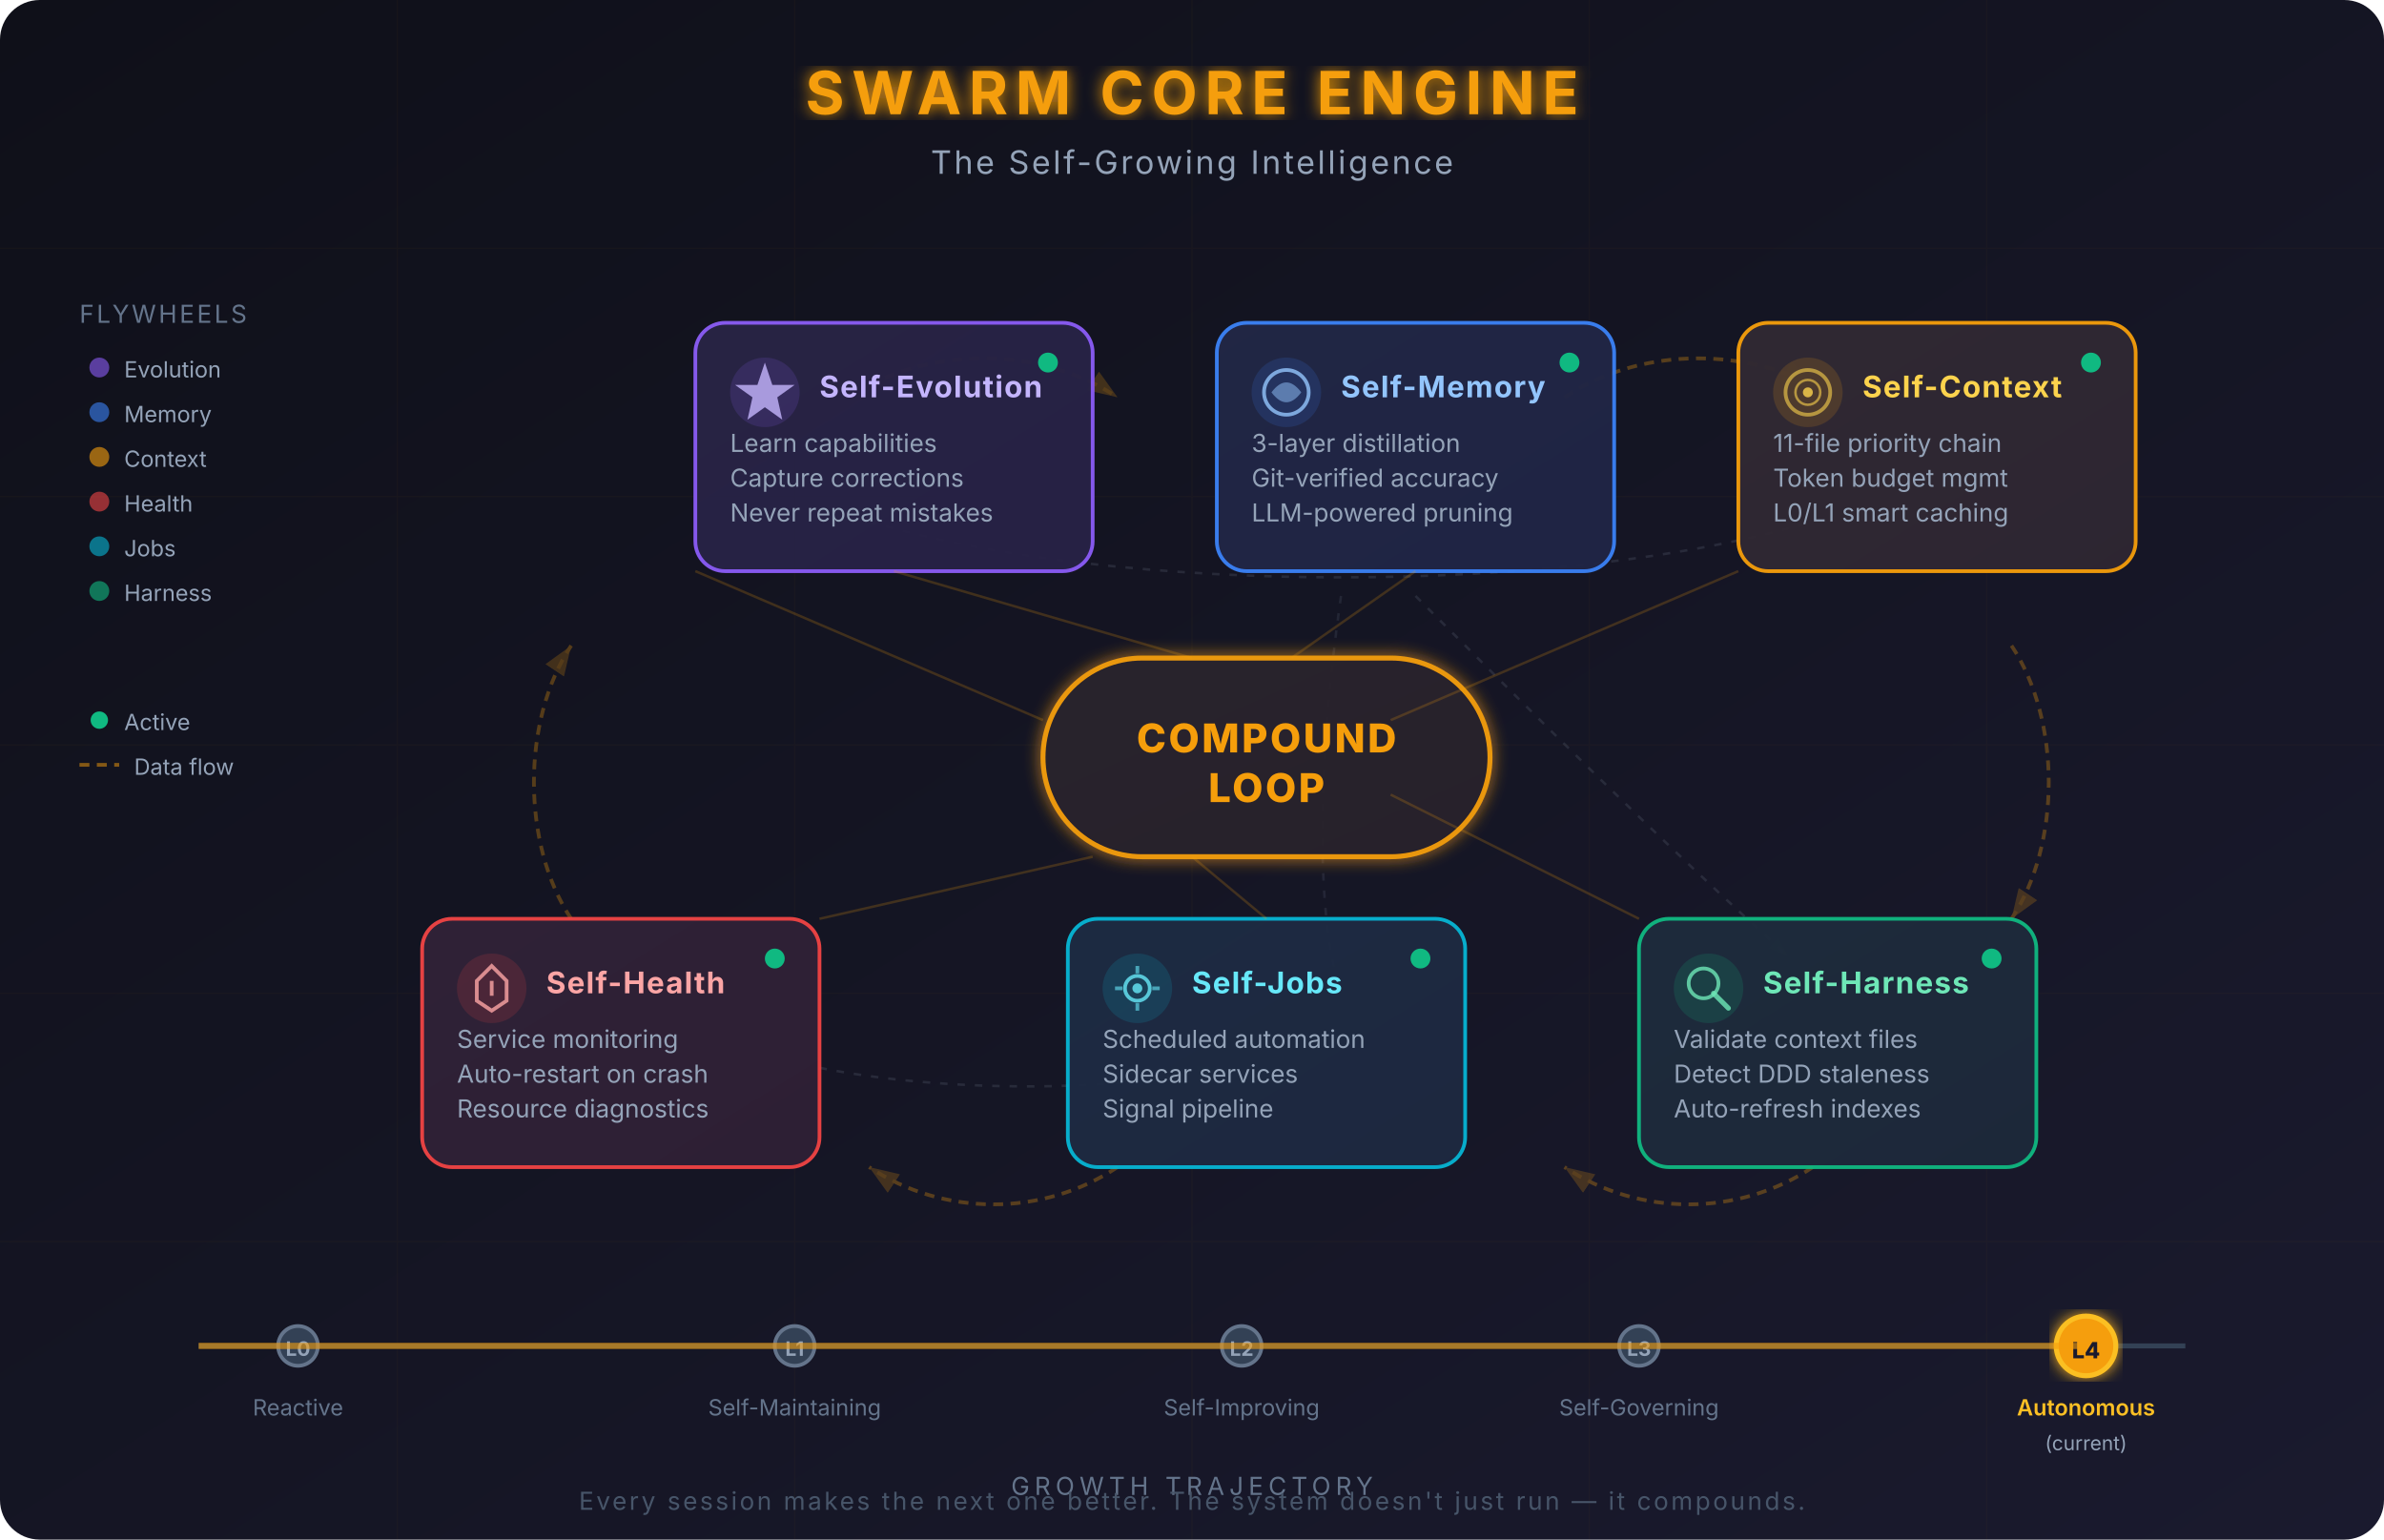
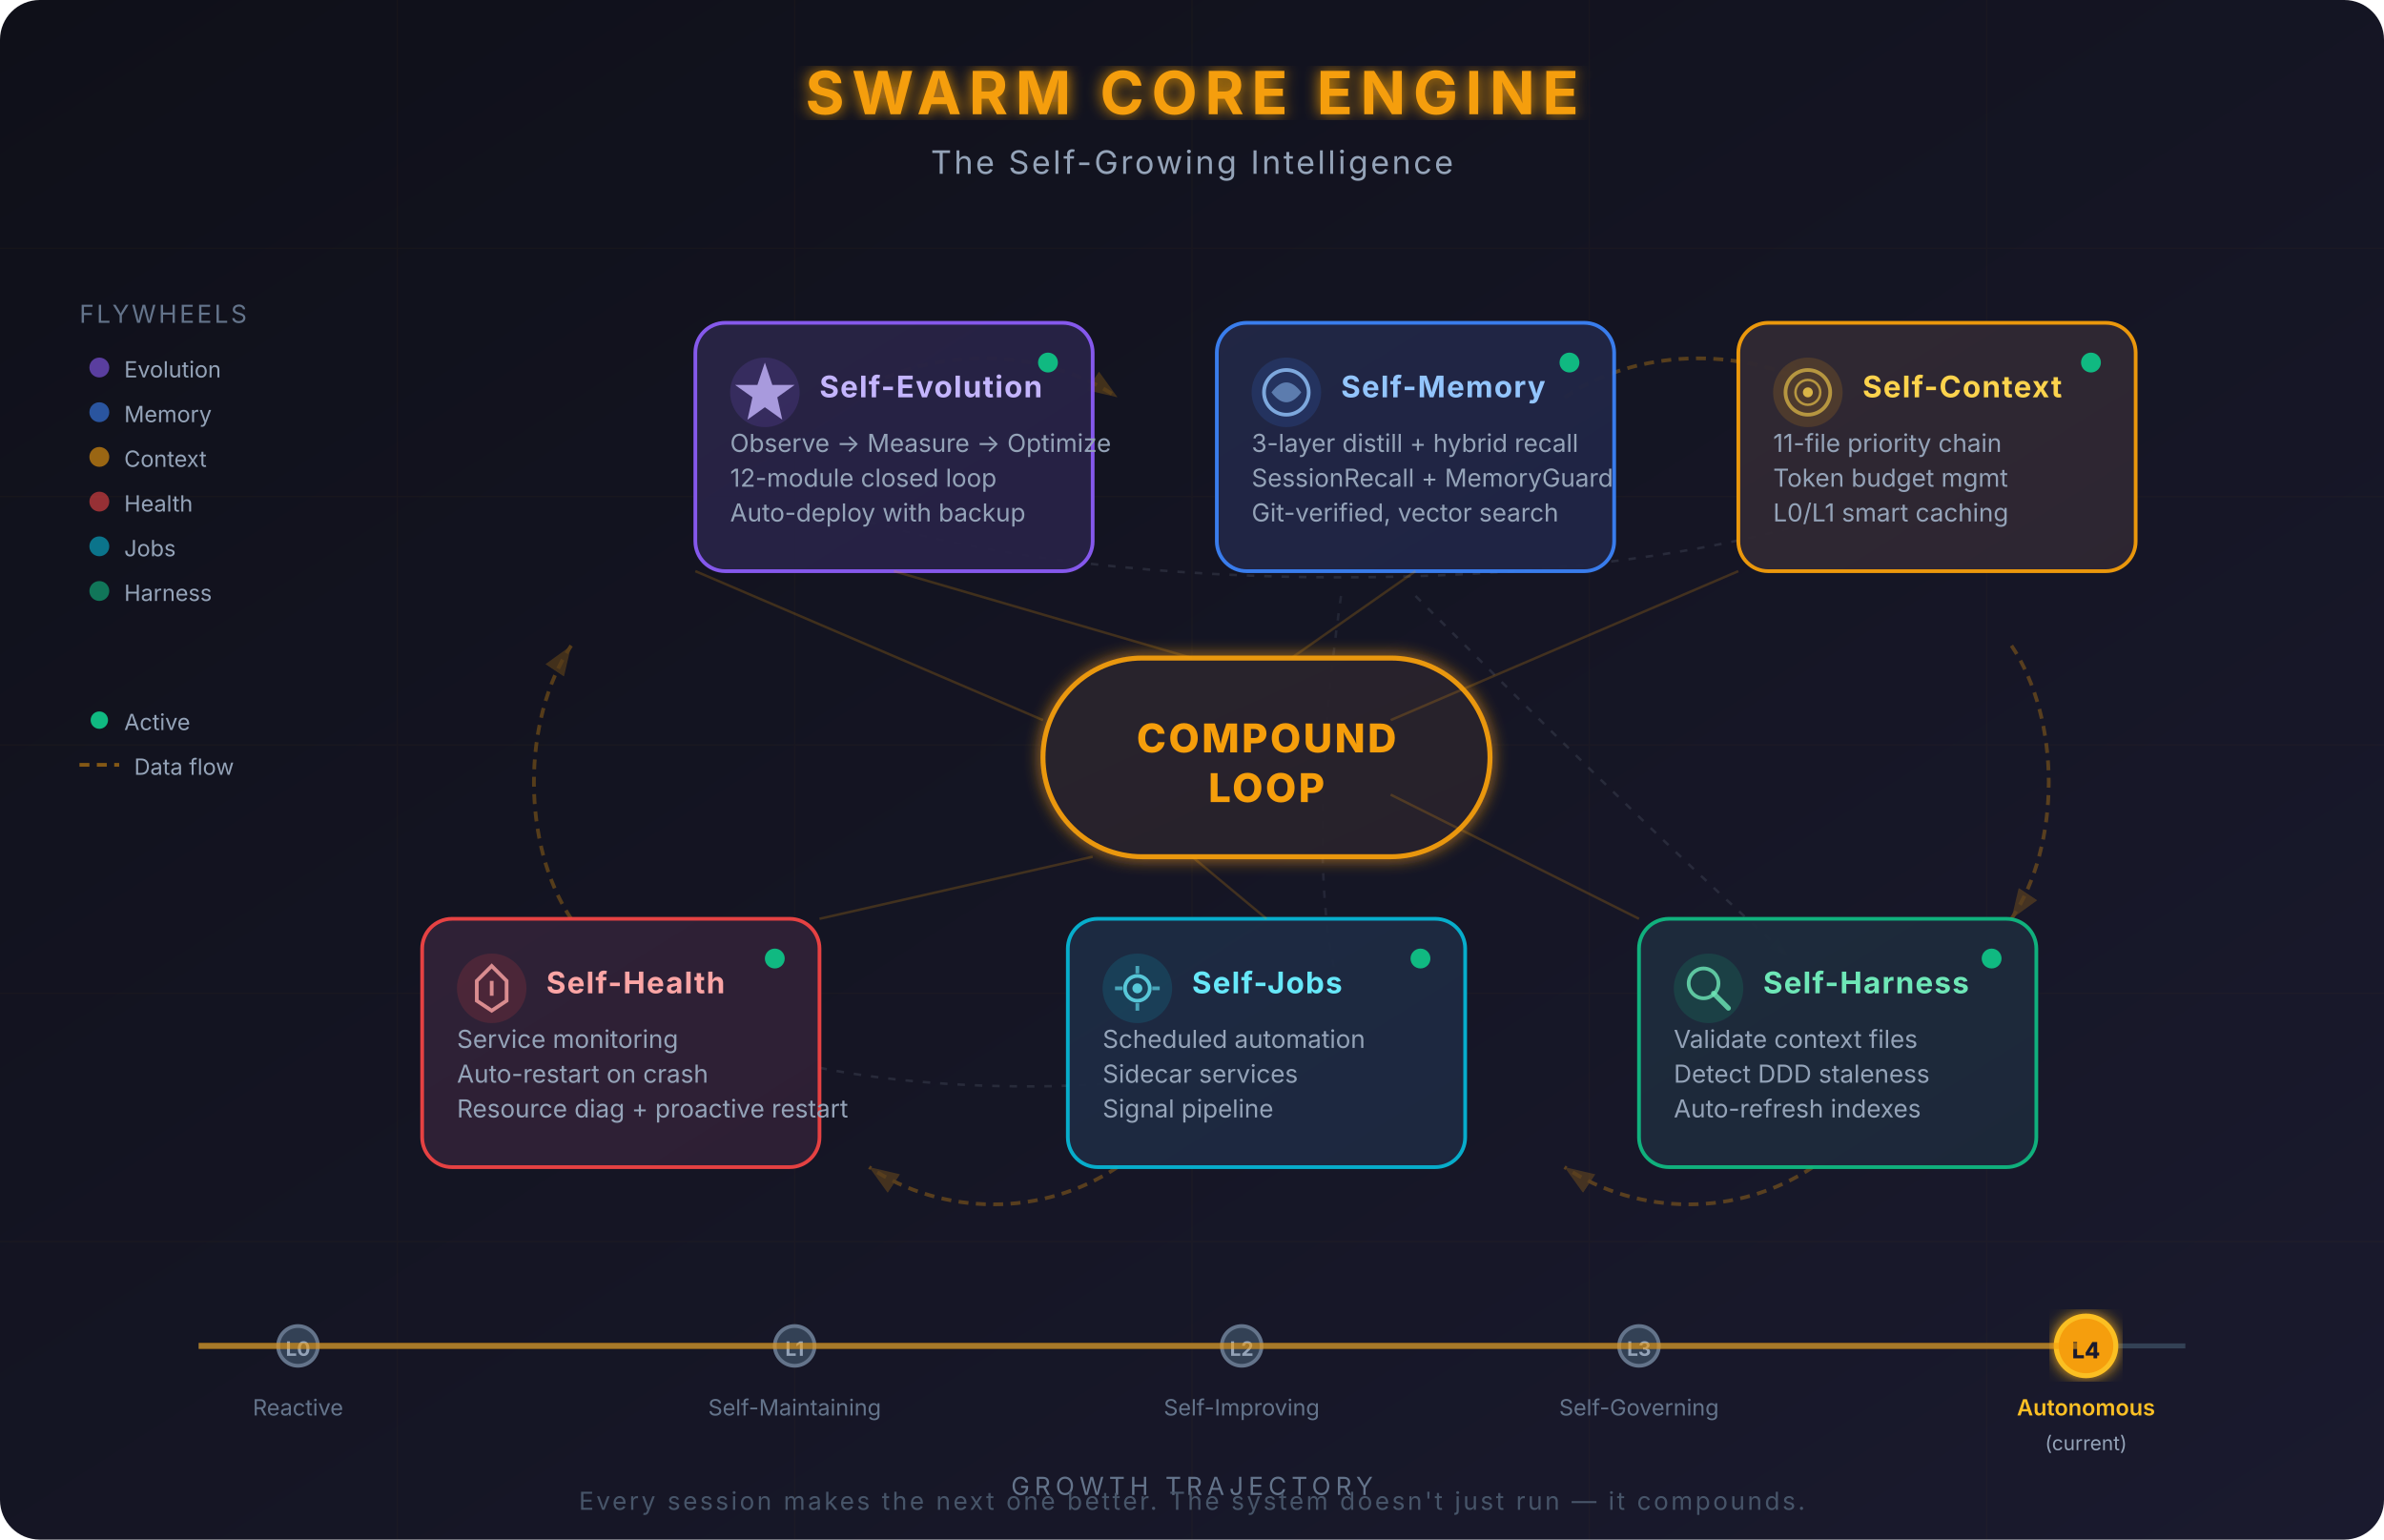
<svg xmlns="http://www.w3.org/2000/svg" viewBox="0 0 960 620" width="960" height="620">
  <defs>
    <linearGradient id="bg" x1="0%" y1="0%" x2="100%" y2="100%">
      <stop offset="0%" style="stop-color:#0f1019" />
      <stop offset="100%" style="stop-color:#1a1a2e" />
    </linearGradient>
    <linearGradient id="gold" x1="0%" y1="0%" x2="100%" y2="100%">
      <stop offset="0%" style="stop-color:#f59e0b" />
      <stop offset="100%" style="stop-color:#d97706" />
    </linearGradient>
    <linearGradient id="blue" x1="0%" y1="0%" x2="100%" y2="100%">
      <stop offset="0%" style="stop-color:#3b82f6" />
      <stop offset="100%" style="stop-color:#2563eb" />
    </linearGradient>
    <linearGradient id="purple" x1="0%" y1="0%" x2="100%" y2="100%">
      <stop offset="0%" style="stop-color:#8b5cf6" />
      <stop offset="100%" style="stop-color:#7c3aed" />
    </linearGradient>
    <linearGradient id="green" x1="0%" y1="0%" x2="100%" y2="100%">
      <stop offset="0%" style="stop-color:#10b981" />
      <stop offset="100%" style="stop-color:#059669" />
    </linearGradient>
    <linearGradient id="red" x1="0%" y1="0%" x2="100%" y2="100%">
      <stop offset="0%" style="stop-color:#ef4444" />
      <stop offset="100%" style="stop-color:#dc2626" />
    </linearGradient>
    <linearGradient id="cyan" x1="0%" y1="0%" x2="100%" y2="100%">
      <stop offset="0%" style="stop-color:#06b6d4" />
      <stop offset="100%" style="stop-color:#0891b2" />
    </linearGradient>
    <filter id="glow">
      <feGaussianBlur stdDeviation="3" result="blur" />
      <feMerge>
        <feMergeNode in="blur" />
        <feMergeNode in="SourceGraphic" />
      </feMerge>
    </filter>
    <marker id="arrowGold" markerWidth="8" markerHeight="6" refX="8" refY="3" orient="auto">
      <polygon points="0 0, 8 3, 0 6" fill="#f59e0b" opacity="0.7" />
    </marker>
    <marker id="arrowWhite" markerWidth="8" markerHeight="6" refX="8" refY="3" orient="auto">
      <polygon points="0 0, 8 3, 0 6" fill="#94a3b8" opacity="0.5" />
    </marker>
  </defs>
  <rect width="960" height="620" rx="16" fill="url(#bg)" />
  <g opacity="0.03" stroke="#f59e0b">
    <line x1="0" y1="100" x2="960" y2="100" stroke-width="0.5" />
    <line x1="0" y1="200" x2="960" y2="200" stroke-width="0.5" />
    <line x1="0" y1="300" x2="960" y2="300" stroke-width="0.5" />
    <line x1="0" y1="400" x2="960" y2="400" stroke-width="0.5" />
    <line x1="0" y1="500" x2="960" y2="500" stroke-width="0.5" />
    <line x1="160" y1="0" x2="160" y2="620" stroke-width="0.5" />
    <line x1="320" y1="0" x2="320" y2="620" stroke-width="0.5" />
    <line x1="480" y1="0" x2="480" y2="620" stroke-width="0.5" />
    <line x1="640" y1="0" x2="640" y2="620" stroke-width="0.5" />
    <line x1="800" y1="0" x2="800" y2="620" stroke-width="0.5" />
  </g>
  <text x="480" y="46" text-anchor="middle" font-family="system-ui,-apple-system,SF Pro Display,sans-serif" font-size="24" font-weight="700" fill="#f59e0b" letter-spacing="3" filter="url(#glow)">SWARM CORE ENGINE</text>
  <text x="480" y="70" text-anchor="middle" font-family="system-ui,-apple-system,sans-serif" font-size="13" fill="#94a3b8" letter-spacing="1">The Self-Growing Intelligence</text>
  <path d="M 350,155 C 380,140 420,140 450,160" stroke="#f59e0b" stroke-width="1.5" fill="none" opacity="0.3" marker-end="url(#arrowGold)" stroke-dasharray="4,3" />
  <path d="M 630,160 C 660,140 700,140 730,155" stroke="#f59e0b" stroke-width="1.5" fill="none" opacity="0.3" marker-end="url(#arrowGold)" stroke-dasharray="4,3" />
  <path d="M 810,260 C 830,290 830,340 810,370" stroke="#f59e0b" stroke-width="1.5" fill="none" opacity="0.3" marker-end="url(#arrowGold)" stroke-dasharray="4,3" />
  <path d="M 730,470 C 700,490 660,490 630,470" stroke="#f59e0b" stroke-width="1.5" fill="none" opacity="0.3" marker-end="url(#arrowGold)" stroke-dasharray="4,3" />
  <path d="M 450,470 C 420,490 380,490 350,470" stroke="#f59e0b" stroke-width="1.5" fill="none" opacity="0.3" marker-end="url(#arrowGold)" stroke-dasharray="4,3" />
  <path d="M 230,370 C 210,340 210,290 230,260" stroke="#f59e0b" stroke-width="1.5" fill="none" opacity="0.3" marker-end="url(#arrowGold)" stroke-dasharray="4,3" />
  <path d="M 570,240 C 620,290 670,340 720,385" stroke="#94a3b8" stroke-width="1" fill="none" opacity="0.15" marker-end="url(#arrowWhite)" stroke-dasharray="3,4" />
  <path d="M 350,210 C 450,240 630,240 730,210" stroke="#94a3b8" stroke-width="1" fill="none" opacity="0.15" marker-end="url(#arrowWhite)" stroke-dasharray="3,4" />
  <path d="M 330,430 C 380,440 450,440 490,430" stroke="#94a3b8" stroke-width="1" fill="none" opacity="0.15" marker-end="url(#arrowWhite)" stroke-dasharray="3,4" />
  <path d="M 540,240 C 530,310 530,370 540,400" stroke="#94a3b8" stroke-width="1" fill="none" opacity="0.12" marker-end="url(#arrowWhite)" stroke-dasharray="3,4" />
  <g transform="translate(280, 130)">
    <rect x="0" y="0" width="160" height="100" rx="12" fill="#1e1e36" stroke="#8b5cf6" stroke-width="1.5" opacity="0.95" />
    <rect x="0" y="0" width="160" height="100" rx="12" fill="url(#purple)" opacity="0.08" />
    <circle cx="28" cy="28" r="14" fill="#8b5cf6" opacity="0.15" />
    <polygon points="28,16 31,25 40,25 33,30 35,39 28,34 21,39 23,30 16,25 25,25" fill="#c4b5fd" opacity="0.8" />
    <text x="50" y="30" font-family="system-ui,-apple-system,sans-serif" font-size="12" font-weight="700" fill="#c4b5fd" letter-spacing="0.5">Self-Evolution</text>
-     <text x="14" y="52" font-family="system-ui,-apple-system,sans-serif" font-size="10" fill="#94a3b8">Learn capabilities</text>
-     <text x="14" y="66" font-family="system-ui,-apple-system,sans-serif" font-size="10" fill="#94a3b8">Capture corrections</text>
-     <text x="14" y="80" font-family="system-ui,-apple-system,sans-serif" font-size="10" fill="#94a3b8">Never repeat mistakes</text>
+     <text x="14" y="52" font-family="system-ui,-apple-system,sans-serif" font-size="10" fill="#94a3b8">Observe → Measure → Optimize</text>
+     <text x="14" y="66" font-family="system-ui,-apple-system,sans-serif" font-size="10" fill="#94a3b8">12-module closed loop</text>
+     <text x="14" y="80" font-family="system-ui,-apple-system,sans-serif" font-size="10" fill="#94a3b8">Auto-deploy with backup</text>
    <circle cx="142" cy="16" r="4" fill="#10b981" />
  </g>
  <g transform="translate(490, 130)">
    <rect x="0" y="0" width="160" height="100" rx="12" fill="#1e1e36" stroke="#3b82f6" stroke-width="1.5" opacity="0.95" />
    <rect x="0" y="0" width="160" height="100" rx="12" fill="url(#blue)" opacity="0.08" />
    <circle cx="28" cy="28" r="14" fill="#3b82f6" opacity="0.15" />
    <circle cx="28" cy="28" r="9" fill="none" stroke="#93c5fd" stroke-width="1.5" opacity="0.8" />
    <path d="M 22,28 Q 28,20 34,28 Q 28,36 22,28" fill="#93c5fd" opacity="0.5" />
    <text x="50" y="30" font-family="system-ui,-apple-system,sans-serif" font-size="12" font-weight="700" fill="#93c5fd" letter-spacing="0.5">Self-Memory</text>
-     <text x="14" y="52" font-family="system-ui,-apple-system,sans-serif" font-size="10" fill="#94a3b8">3-layer distillation</text>
-     <text x="14" y="66" font-family="system-ui,-apple-system,sans-serif" font-size="10" fill="#94a3b8">Git-verified accuracy</text>
-     <text x="14" y="80" font-family="system-ui,-apple-system,sans-serif" font-size="10" fill="#94a3b8">LLM-powered pruning</text>
+     <text x="14" y="52" font-family="system-ui,-apple-system,sans-serif" font-size="10" fill="#94a3b8">3-layer distill + hybrid recall</text>
+     <text x="14" y="66" font-family="system-ui,-apple-system,sans-serif" font-size="10" fill="#94a3b8">SessionRecall + MemoryGuard</text>
+     <text x="14" y="80" font-family="system-ui,-apple-system,sans-serif" font-size="10" fill="#94a3b8">Git-verified, vector search</text>
    <circle cx="142" cy="16" r="4" fill="#10b981" />
  </g>
  <g transform="translate(700, 130)">
    <rect x="0" y="0" width="160" height="100" rx="12" fill="#1e1e36" stroke="#f59e0b" stroke-width="1.5" opacity="0.95" />
    <rect x="0" y="0" width="160" height="100" rx="12" fill="url(#gold)" opacity="0.08" />
    <circle cx="28" cy="28" r="14" fill="#f59e0b" opacity="0.15" />
    <circle cx="28" cy="28" r="9" fill="none" stroke="#fcd34d" stroke-width="1.5" opacity="0.6" />
    <circle cx="28" cy="28" r="5" fill="none" stroke="#fcd34d" stroke-width="1" opacity="0.6" />
    <circle cx="28" cy="28" r="2" fill="#fcd34d" opacity="0.8" />
    <text x="50" y="30" font-family="system-ui,-apple-system,sans-serif" font-size="12" font-weight="700" fill="#fcd34d" letter-spacing="0.5">Self-Context</text>
    <text x="14" y="52" font-family="system-ui,-apple-system,sans-serif" font-size="10" fill="#94a3b8">11-file priority chain</text>
    <text x="14" y="66" font-family="system-ui,-apple-system,sans-serif" font-size="10" fill="#94a3b8">Token budget mgmt</text>
    <text x="14" y="80" font-family="system-ui,-apple-system,sans-serif" font-size="10" fill="#94a3b8">L0/L1 smart caching</text>
    <circle cx="142" cy="16" r="4" fill="#10b981" />
  </g>
  <g transform="translate(170, 370)">
    <rect x="0" y="0" width="160" height="100" rx="12" fill="#1e1e36" stroke="#ef4444" stroke-width="1.5" opacity="0.95" />
    <rect x="0" y="0" width="160" height="100" rx="12" fill="url(#red)" opacity="0.08" />
    <circle cx="28" cy="28" r="14" fill="#ef4444" opacity="0.15" />
    <path d="M 28,19 L 34,25 L 34,33 L 28,37 L 22,33 L 22,25 Z" fill="none" stroke="#fca5a5" stroke-width="1.5" opacity="0.8" />
    <line x1="28" y1="25" x2="28" y2="31" stroke="#fca5a5" stroke-width="1.5" opacity="0.8" />
    <text x="50" y="30" font-family="system-ui,-apple-system,sans-serif" font-size="12" font-weight="700" fill="#fca5a5" letter-spacing="0.5">Self-Health</text>
    <text x="14" y="52" font-family="system-ui,-apple-system,sans-serif" font-size="10" fill="#94a3b8">Service monitoring</text>
    <text x="14" y="66" font-family="system-ui,-apple-system,sans-serif" font-size="10" fill="#94a3b8">Auto-restart on crash</text>
-     <text x="14" y="80" font-family="system-ui,-apple-system,sans-serif" font-size="10" fill="#94a3b8">Resource diagnostics</text>
+     <text x="14" y="80" font-family="system-ui,-apple-system,sans-serif" font-size="10" fill="#94a3b8">Resource diag + proactive restart</text>
    <circle cx="142" cy="16" r="4" fill="#10b981" />
  </g>
  <g transform="translate(430, 370)">
    <rect x="0" y="0" width="160" height="100" rx="12" fill="#1e1e36" stroke="#06b6d4" stroke-width="1.5" opacity="0.95" />
    <rect x="0" y="0" width="160" height="100" rx="12" fill="url(#cyan)" opacity="0.08" />
    <circle cx="28" cy="28" r="14" fill="#06b6d4" opacity="0.15" />
    <circle cx="28" cy="28" r="5" fill="none" stroke="#67e8f9" stroke-width="1.5" opacity="0.8" />
    <circle cx="28" cy="28" r="2" fill="#67e8f9" opacity="0.8" />
    <g stroke="#67e8f9" stroke-width="1.5" opacity="0.6">
      <line x1="28" y1="19" x2="28" y2="22" />
      <line x1="28" y1="34" x2="28" y2="37" />
      <line x1="19" y1="28" x2="22" y2="28" />
      <line x1="34" y1="28" x2="37" y2="28" />
    </g>
    <text x="50" y="30" font-family="system-ui,-apple-system,sans-serif" font-size="12" font-weight="700" fill="#67e8f9" letter-spacing="0.5">Self-Jobs</text>
    <text x="14" y="52" font-family="system-ui,-apple-system,sans-serif" font-size="10" fill="#94a3b8">Scheduled automation</text>
    <text x="14" y="66" font-family="system-ui,-apple-system,sans-serif" font-size="10" fill="#94a3b8">Sidecar services</text>
    <text x="14" y="80" font-family="system-ui,-apple-system,sans-serif" font-size="10" fill="#94a3b8">Signal pipeline</text>
    <circle cx="142" cy="16" r="4" fill="#10b981" />
  </g>
  <g transform="translate(660, 370)">
    <rect x="0" y="0" width="160" height="100" rx="12" fill="#1e1e36" stroke="#10b981" stroke-width="1.5" opacity="0.95" />
    <rect x="0" y="0" width="160" height="100" rx="12" fill="url(#green)" opacity="0.08" />
    <circle cx="28" cy="28" r="14" fill="#10b981" opacity="0.15" />
    <circle cx="26" cy="26" r="6" fill="none" stroke="#6ee7b7" stroke-width="1.5" opacity="0.8" />
    <line x1="30" y1="30" x2="36" y2="36" stroke="#6ee7b7" stroke-width="2" opacity="0.8" stroke-linecap="round" />
    <text x="50" y="30" font-family="system-ui,-apple-system,sans-serif" font-size="12" font-weight="700" fill="#6ee7b7" letter-spacing="0.5">Self-Harness</text>
    <text x="14" y="52" font-family="system-ui,-apple-system,sans-serif" font-size="10" fill="#94a3b8">Validate context files</text>
    <text x="14" y="66" font-family="system-ui,-apple-system,sans-serif" font-size="10" fill="#94a3b8">Detect DDD staleness</text>
    <text x="14" y="80" font-family="system-ui,-apple-system,sans-serif" font-size="10" fill="#94a3b8">Auto-refresh indexes</text>
    <circle cx="142" cy="16" r="4" fill="#10b981" />
  </g>
  <g transform="translate(420, 265)">
    <rect x="0" y="0" width="180" height="80" rx="40" fill="#1a1a2e" stroke="#f59e0b" stroke-width="2" opacity="0.95" filter="url(#glow)" />
    <rect x="0" y="0" width="180" height="80" rx="40" fill="url(#gold)" opacity="0.06" />
    <text x="90" y="38" text-anchor="middle" font-family="system-ui,-apple-system,sans-serif" font-size="16" font-weight="800" fill="#f59e0b" letter-spacing="1">COMPOUND</text>
    <text x="90" y="58" text-anchor="middle" font-family="system-ui,-apple-system,sans-serif" font-size="16" font-weight="800" fill="#f59e0b" letter-spacing="1">LOOP</text>
  </g>
  <g stroke="#f59e0b" stroke-width="1" opacity="0.2">
    <line x1="480" y1="265" x2="360" y2="230" />
    <line x1="520" y1="265" x2="570" y2="230" />
    <line x1="560" y1="290" x2="700" y2="230" />
    <line x1="560" y1="320" x2="660" y2="370" />
    <line x1="480" y1="345" x2="510" y2="370" />
    <line x1="440" y1="345" x2="330" y2="370" />
    <line x1="420" y1="290" x2="280" y2="230" />
  </g>
  <g transform="translate(80, 520)">
    <line x1="0" y1="22" x2="800" y2="22" stroke="#334155" stroke-width="2" />
    <circle cx="40" cy="22" r="8" fill="#334155" stroke="#64748b" stroke-width="1.5" />
    <text x="40" y="26" text-anchor="middle" font-family="system-ui,-apple-system,sans-serif" font-size="8" font-weight="700" fill="#94a3b8">L0</text>
    <text x="40" y="50" text-anchor="middle" font-family="system-ui,-apple-system,sans-serif" font-size="9" fill="#64748b">Reactive</text>
    <circle cx="240" cy="22" r="8" fill="#334155" stroke="#64748b" stroke-width="1.5" />
    <text x="240" y="26" text-anchor="middle" font-family="system-ui,-apple-system,sans-serif" font-size="8" font-weight="700" fill="#94a3b8">L1</text>
    <text x="240" y="50" text-anchor="middle" font-family="system-ui,-apple-system,sans-serif" font-size="9" fill="#64748b">Self-Maintaining</text>
    <circle cx="420" cy="22" r="8" fill="#334155" stroke="#64748b" stroke-width="1.5" />
    <text x="420" y="26" text-anchor="middle" font-family="system-ui,-apple-system,sans-serif" font-size="8" font-weight="700" fill="#94a3b8">L2</text>
    <text x="420" y="50" text-anchor="middle" font-family="system-ui,-apple-system,sans-serif" font-size="9" fill="#64748b">Self-Improving</text>
    <circle cx="580" cy="22" r="8" fill="#334155" stroke="#64748b" stroke-width="1.5" />
    <text x="580" y="26" text-anchor="middle" font-family="system-ui,-apple-system,sans-serif" font-size="8" font-weight="700" fill="#94a3b8">L3</text>
    <text x="580" y="50" text-anchor="middle" font-family="system-ui,-apple-system,sans-serif" font-size="9" fill="#64748b">Self-Governing</text>
    <circle cx="760" cy="22" r="12" fill="#f59e0b" stroke="#fbbf24" stroke-width="2" filter="url(#glow)" />
    <text x="760" y="27" text-anchor="middle" font-family="system-ui,-apple-system,sans-serif" font-size="9" font-weight="800" fill="#1a1a2e">L4</text>
    <text x="760" y="50" text-anchor="middle" font-family="system-ui,-apple-system,sans-serif" font-size="9" font-weight="600" fill="#fbbf24">Autonomous</text>
    <text x="760" y="64" text-anchor="middle" font-family="system-ui,-apple-system,sans-serif" font-size="8" fill="#94a3b8">(current)</text>
    <line x1="0" y1="22" x2="760" y2="22" stroke="#f59e0b" stroke-width="2.5" opacity="0.6" />
    <text x="400" y="82" text-anchor="middle" font-family="system-ui,-apple-system,sans-serif" font-size="10" fill="#64748b" letter-spacing="2">GROWTH TRAJECTORY</text>
  </g>
  <g transform="translate(32, 130)">
    <text x="0" y="0" font-family="system-ui,-apple-system,sans-serif" font-size="10" fill="#64748b" letter-spacing="1">FLYWHEELS</text>
    <circle cx="8" cy="18" r="4" fill="#8b5cf6" opacity="0.6" />
    <text x="18" y="22" font-family="system-ui,-apple-system,sans-serif" font-size="9" fill="#94a3b8">Evolution</text>
    <circle cx="8" cy="36" r="4" fill="#3b82f6" opacity="0.6" />
    <text x="18" y="40" font-family="system-ui,-apple-system,sans-serif" font-size="9" fill="#94a3b8">Memory</text>
    <circle cx="8" cy="54" r="4" fill="#f59e0b" opacity="0.6" />
    <text x="18" y="58" font-family="system-ui,-apple-system,sans-serif" font-size="9" fill="#94a3b8">Context</text>
    <circle cx="8" cy="72" r="4" fill="#ef4444" opacity="0.6" />
    <text x="18" y="76" font-family="system-ui,-apple-system,sans-serif" font-size="9" fill="#94a3b8">Health</text>
    <circle cx="8" cy="90" r="4" fill="#06b6d4" opacity="0.6" />
    <text x="18" y="94" font-family="system-ui,-apple-system,sans-serif" font-size="9" fill="#94a3b8">Jobs</text>
    <circle cx="8" cy="108" r="4" fill="#10b981" opacity="0.6" />
    <text x="18" y="112" font-family="system-ui,-apple-system,sans-serif" font-size="9" fill="#94a3b8">Harness</text>
  </g>
  <g transform="translate(32, 290)">
    <circle cx="8" cy="0" r="3.5" fill="#10b981" />
    <text x="18" y="4" font-family="system-ui,-apple-system,sans-serif" font-size="9" fill="#94a3b8">Active</text>
    <line x1="0" y1="18" x2="16" y2="18" stroke="#f59e0b" stroke-width="1.5" stroke-dasharray="4,3" opacity="0.5" />
    <text x="22" y="22" font-family="system-ui,-apple-system,sans-serif" font-size="9" fill="#94a3b8">Data flow</text>
  </g>
  <text x="480" y="608" text-anchor="middle" font-family="system-ui,-apple-system,sans-serif" font-size="10" fill="#475569" letter-spacing="1">Every session makes the next one better. The system doesn't just run — it compounds.</text>
</svg>
